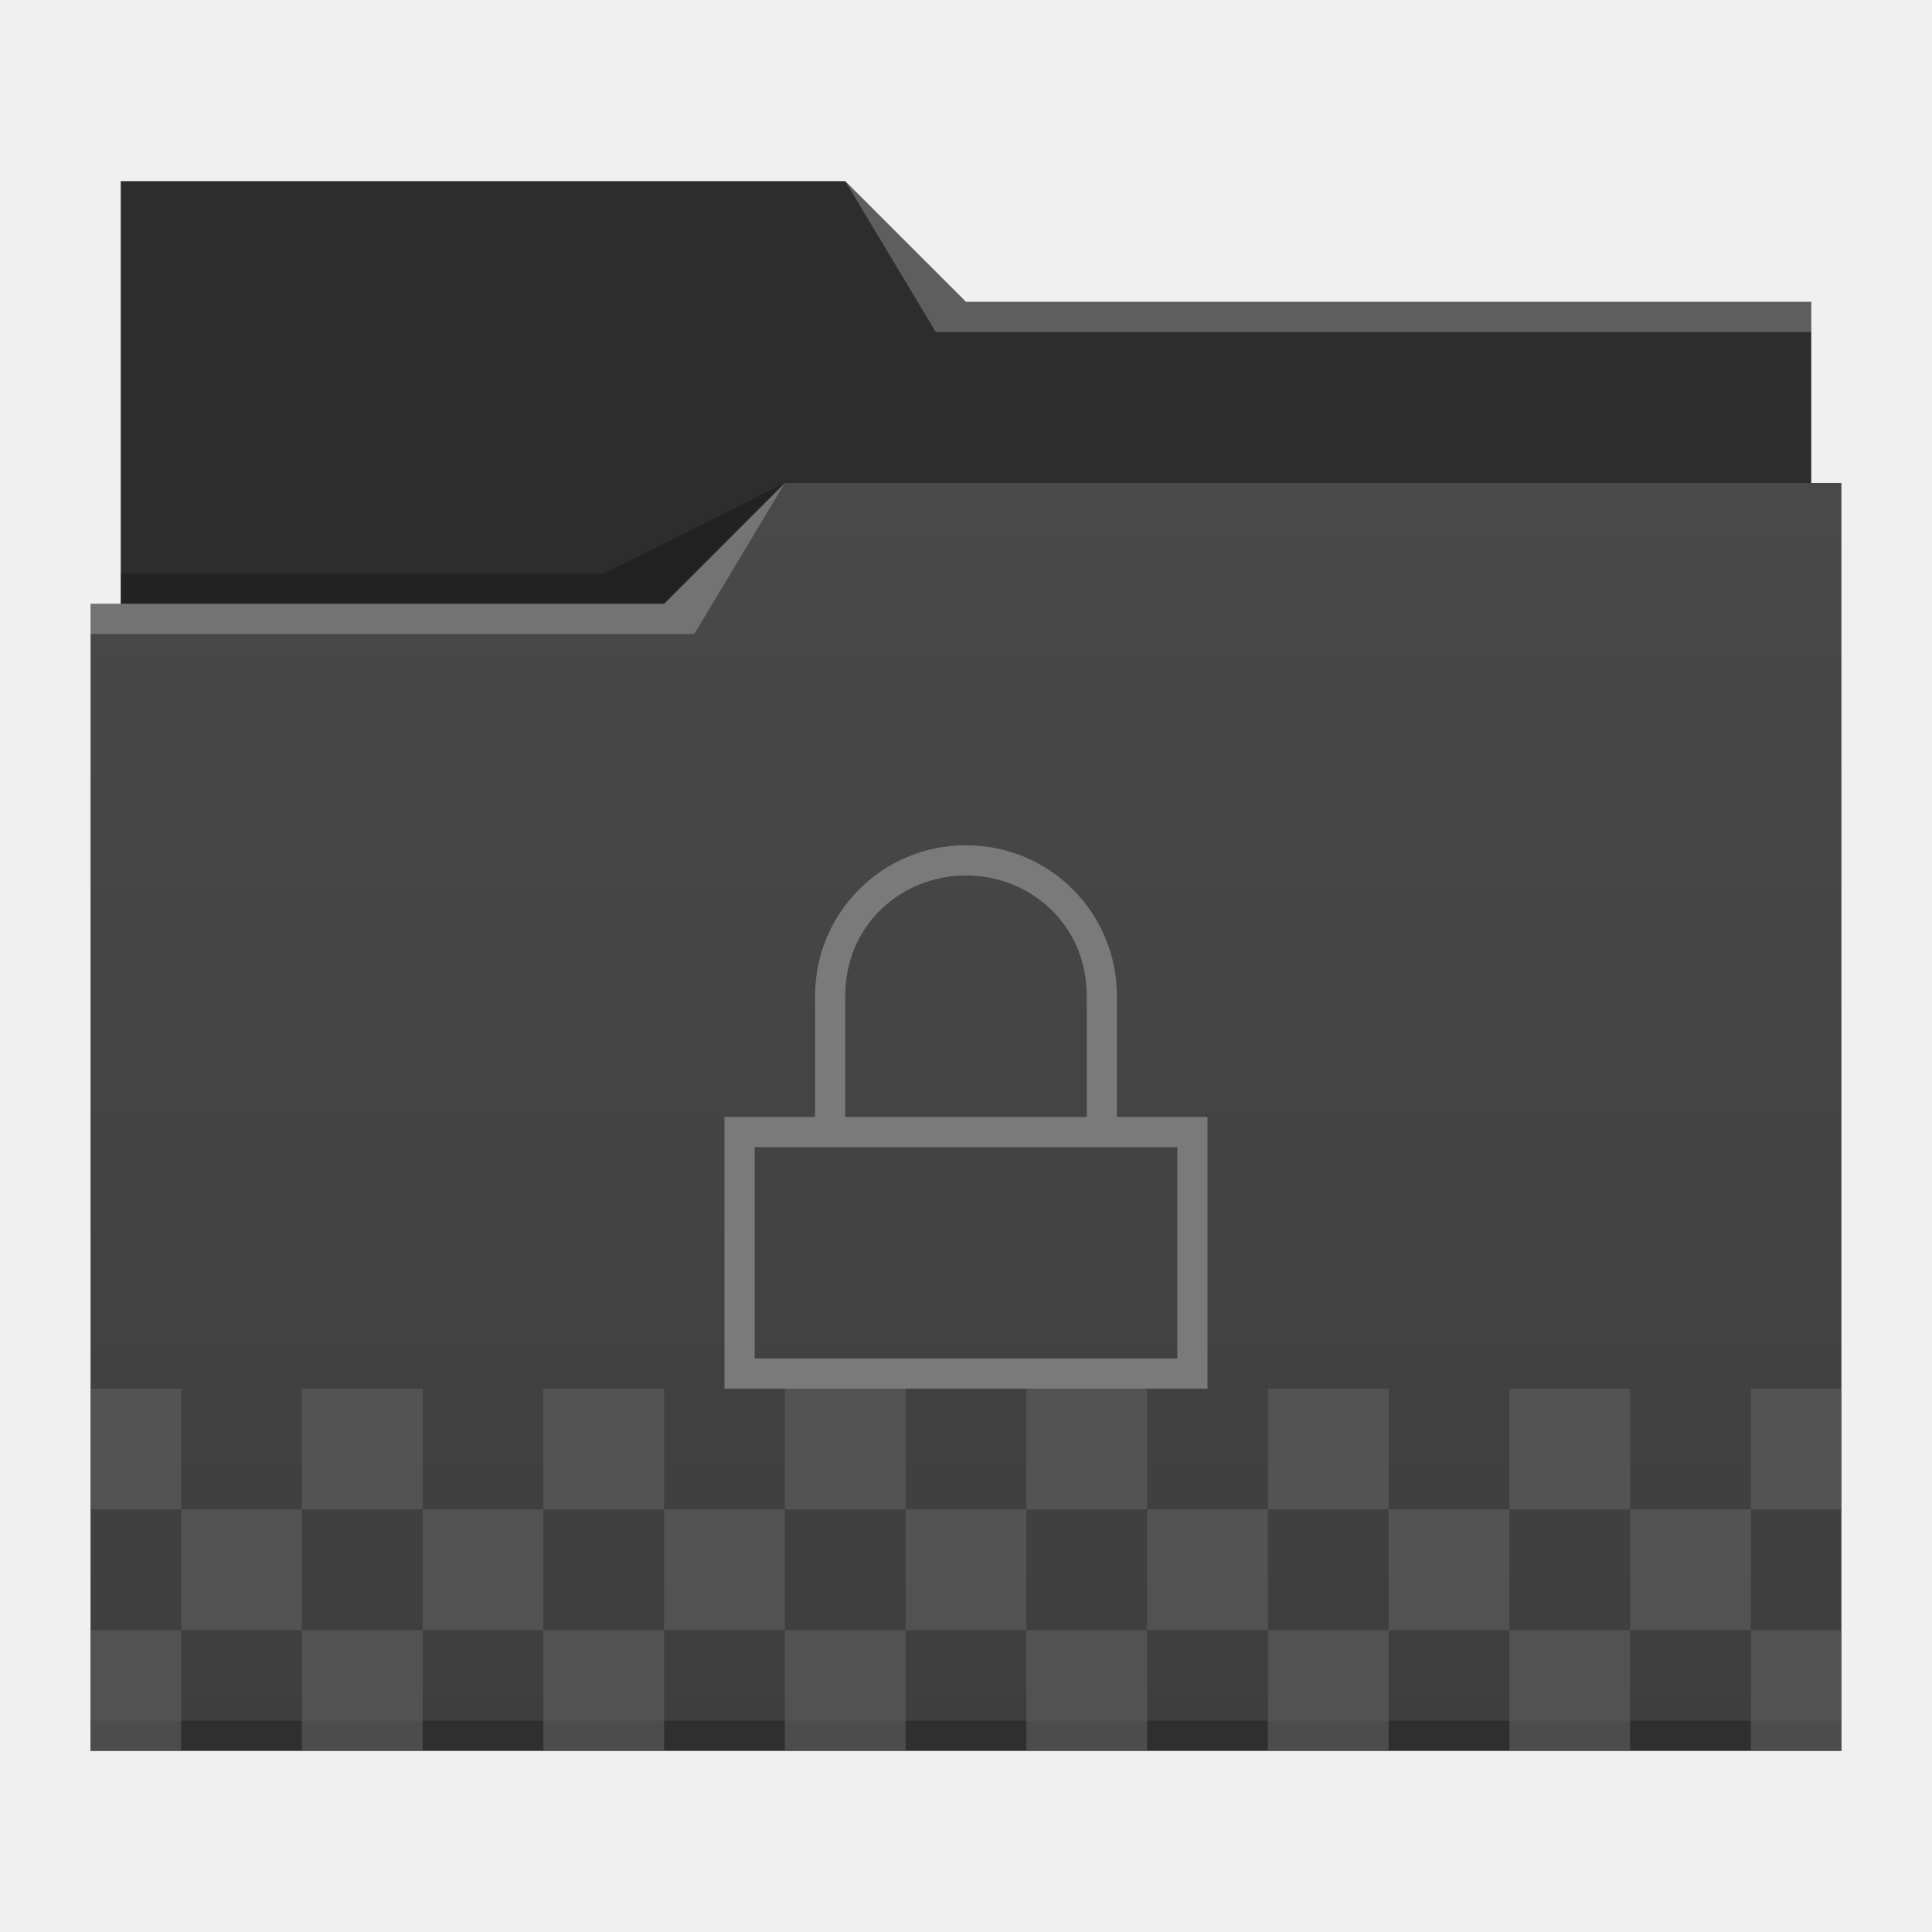
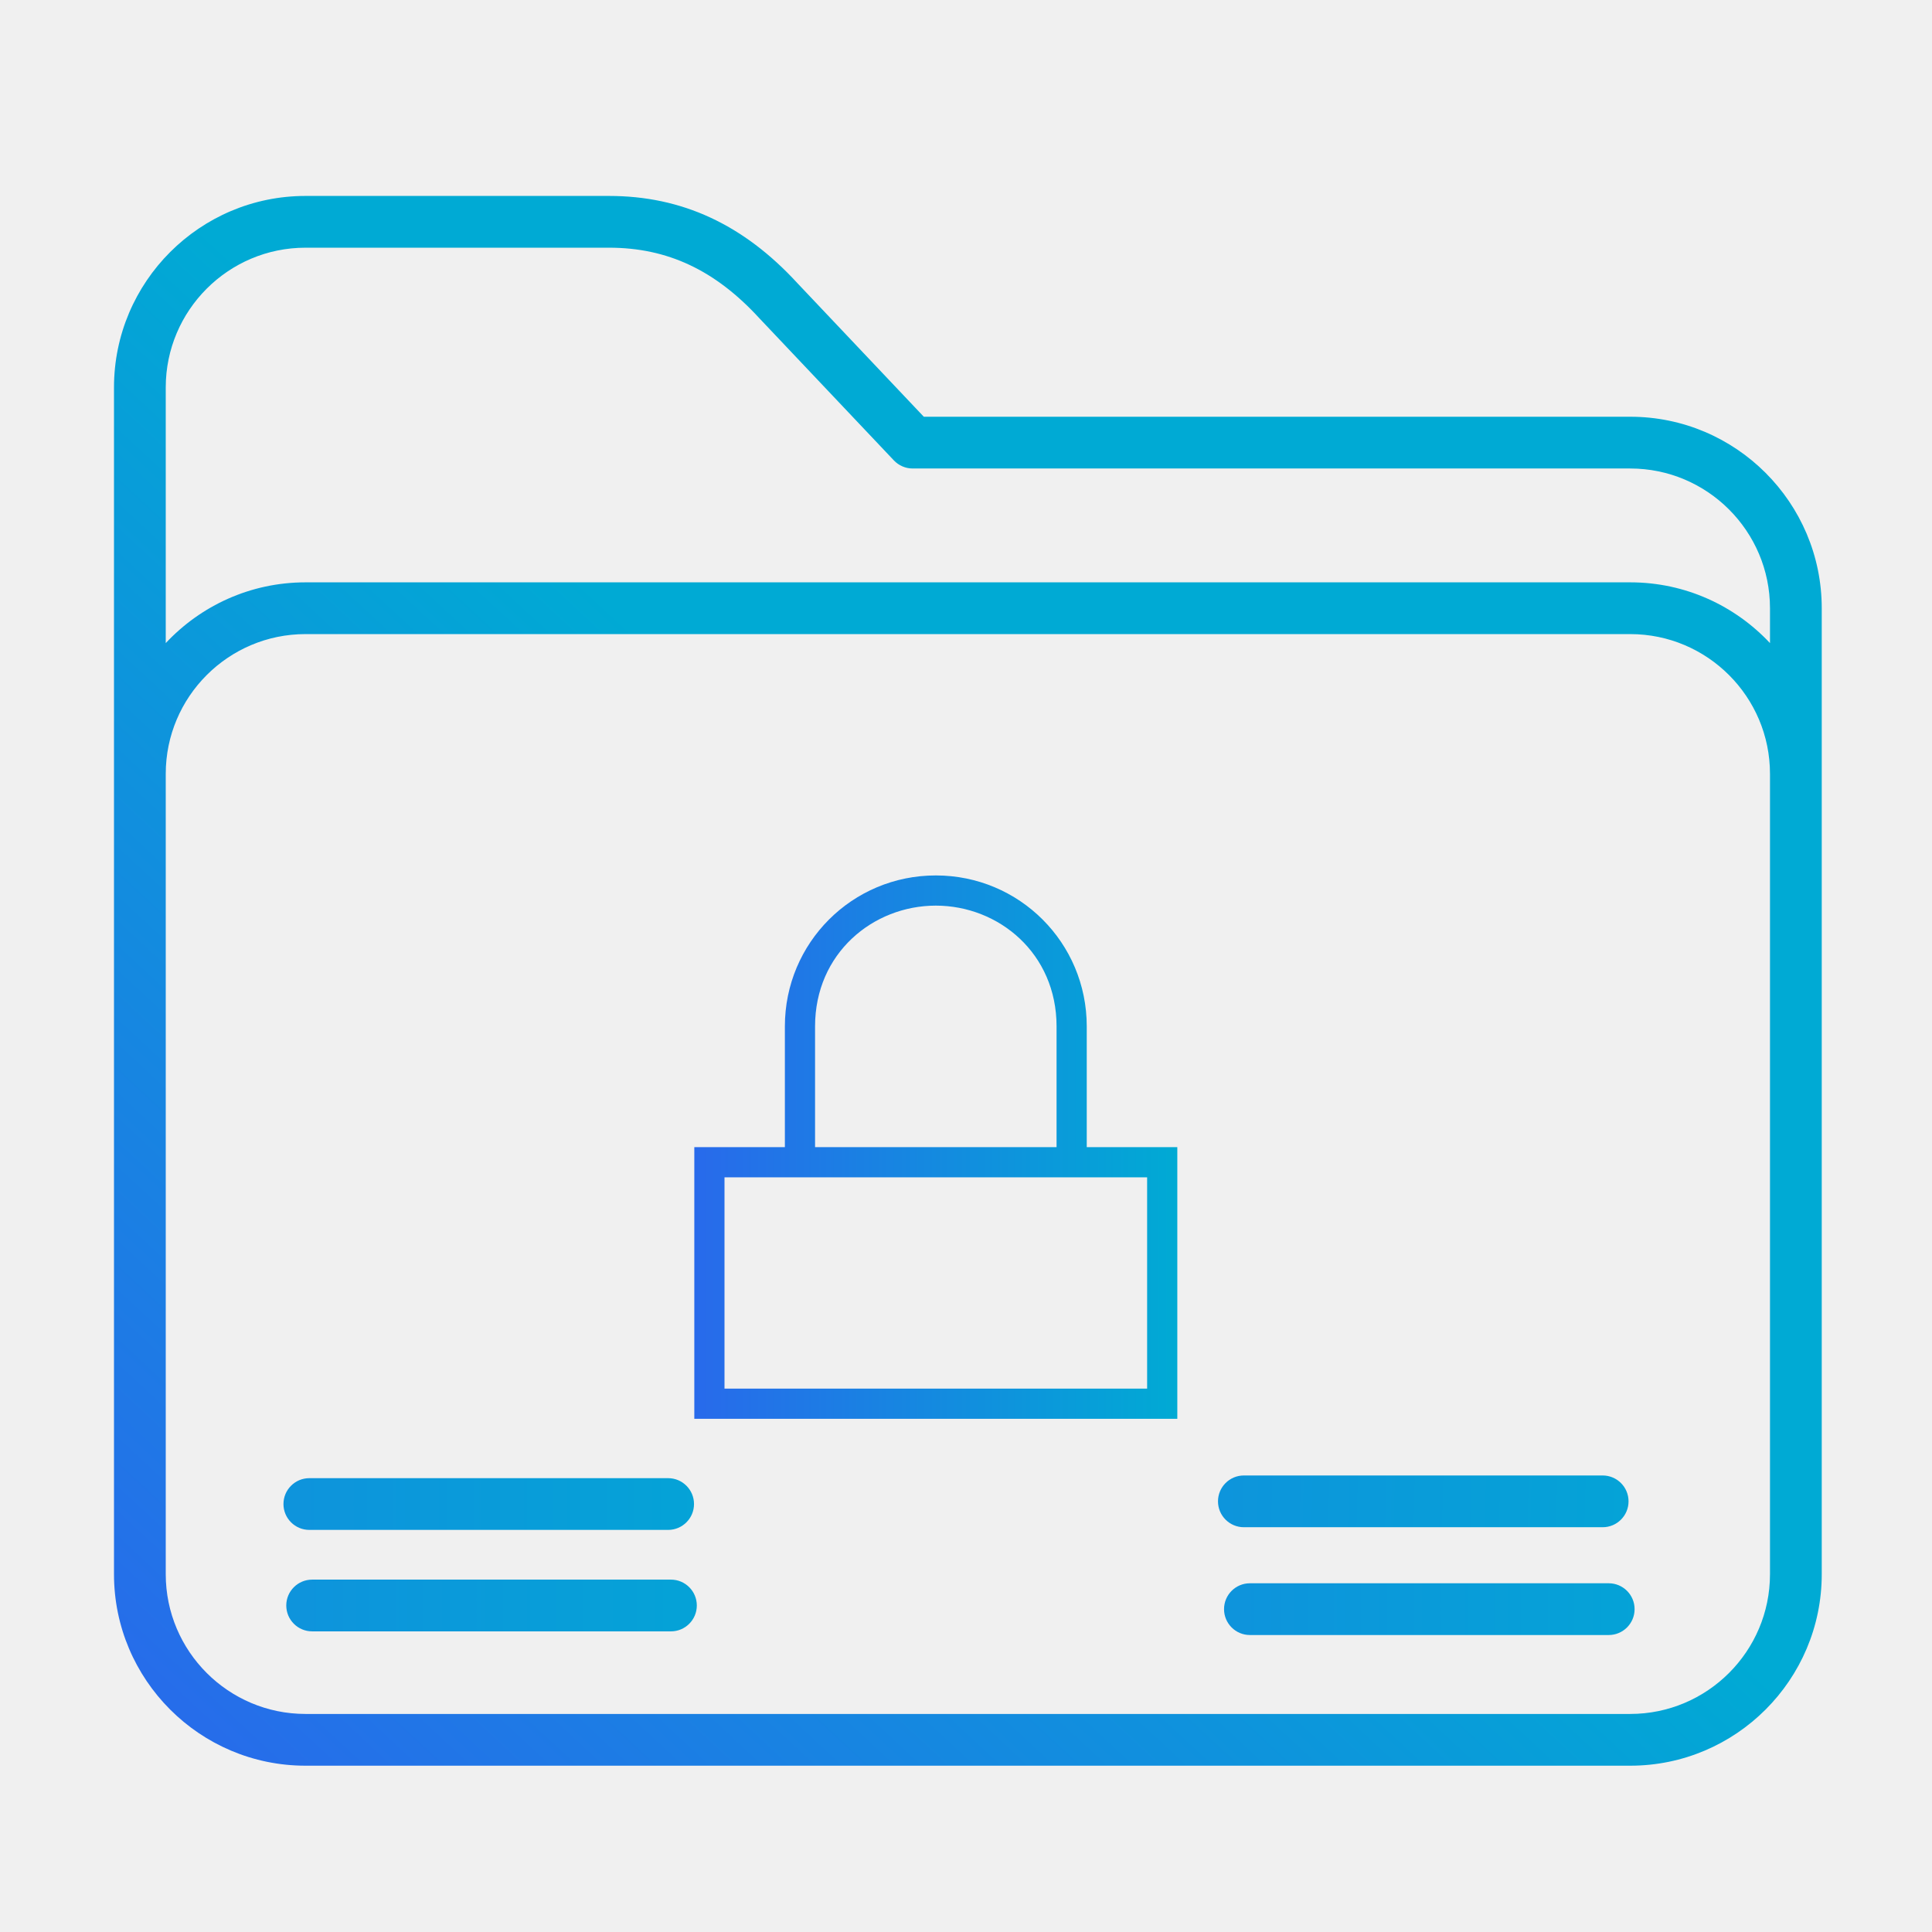
- <svg xmlns="http://www.w3.org/2000/svg" xmlns:xlink="http://www.w3.org/1999/xlink" id="svg2" height="64" version="1.1" width="64">
-   <defs id="defs5455">
-     <linearGradient id="linearGradient4172-5">
-       <stop id="stop4174-6" style="stop-color:#3e3e3e" />
-       <stop id="stop4176-6" style="stop-color:#494949" offset="1" />
+ <svg xmlns="http://www.w3.org/2000/svg" xmlns:xlink="http://www.w3.org/1999/xlink" id="svg12" version="1.1" viewBox="0 0 64 64">
+   <defs id="defs3051">
+     <linearGradient id="linearGradient852">
+       <stop style="stop-color:#286aeb;stop-opacity:1" offset="0" id="stop848" />
+       <stop style="stop-color:#00aad4;stop-opacity:1" offset="1" id="stop850" />
    </linearGradient>
-     <linearGradient gradientTransform="matrix(1,0,0,0.9996746,0,0.176455)" x2="0" gradientUnits="userSpaceOnUse" y2="499.784" y1="541.798" xlink:href="#linearGradient4172-5" id="linearGradient4178-3-3" />
+     <linearGradient id="linearGradient842">
+       <stop style="stop-color:#a7afb4;stop-opacity:1" offset="0" id="stop838" />
+       <stop style="stop-color:#707c84;stop-opacity:1" offset="1" id="stop840" />
+     </linearGradient>
+     <style id="current-color-scheme" type="text/css">
+       .ColorScheme-Text {
+         color:#31363b;
+       }
+       .ColorScheme-Background {
+         color:#eff0f1;
+       }
+       .ColorScheme-Highlight {
+         color:#3daee9;
+       }
+       .ColorScheme-ViewText {
+         color:#31363b;
+       }
+       .ColorScheme-ViewBackground {
+         color:#fcfcfc;
+       }
+       .ColorScheme-ViewHover {
+         color:#93cee9;
+       }
+       .ColorScheme-ViewFocus{
+         color:#3daee9;
+       }
+       .ColorScheme-ButtonText {
+         color:#31363b;
+       }
+       .ColorScheme-ButtonBackground {
+         color:#eff0f1;
+       }
+       .ColorScheme-ButtonHover {
+         color:#93cee9;
+       }
+       .ColorScheme-ButtonFocus{
+         color:#3daee9;
+       }
+       </style>
+     <linearGradient xlink:href="#linearGradient842" id="linearGradient844" x1="0" y1="247.5" x2="495" y2="247.5" gradientUnits="userSpaceOnUse" />
+     <linearGradient xlink:href="#linearGradient852" id="linearGradient838" gradientUnits="userSpaceOnUse" x1="0" y1="247.5" x2="495" y2="247.5" gradientTransform="translate(1.753137,202.1243)" />
+     <linearGradient xlink:href="#linearGradient852" id="linearGradient843" gradientUnits="userSpaceOnUse" x1="-33.042" y1="233.576" x2="495" y2="247.5" gradientTransform="translate(-1.2000001e-5,210.8781)" />
+     <linearGradient xlink:href="#linearGradient852" id="linearGradient843-3" gradientUnits="userSpaceOnUse" x1="0" y1="247.5" x2="495" y2="247.5" gradientTransform="matrix(0.1142857,0,0,0.1142857,-27.18182,28.39419)" />
+     <linearGradient xlink:href="#linearGradient852" id="linearGradient843-35" gradientUnits="userSpaceOnUse" x1="0" y1="247.5" x2="495" y2="247.5" gradientTransform="matrix(0.1142857,0,0,0.1142857,-27.08843,31.75529)" />
+     <linearGradient xlink:href="#linearGradient852" id="linearGradient846" gradientUnits="userSpaceOnUse" x1="10.708" y1="470.759" x2="238.208" y2="225.704" />
+     <linearGradient xlink:href="#linearGradient852" id="linearGradient860" x1="23" y1="38" x2="39" y2="38" gradientUnits="userSpaceOnUse" />
  </defs>
-   <g transform="matrix(1 0 0 1 -384.5714 -483.798)" id="layer1">
-     <g transform="translate(-65,59.99999)" id="g5912">
-       <g id="g4154-5" transform="translate(65,-60)">
-         <path d="m 388.571,489.798 0,5 0,22 c 0,0.554 0.446,1 1,1 l 54,0 c 0.554,0 1,-0.446 1,-1 l 0,-21.99 c 0,-0.003 -0.002,-0.006 -0.002,-0.01 l 0.002,0 0,-1 -28,0 -4,-4 -24,0 z" id="rect4180-6-6" style="fill:#2d2d2d" />
-         <path d="m 410.571,499.798 -4,4 -19,0 0,1 0.002,0 c -5e-5,0.004 -0.002,0.008 -0.002,0.012 l 0,35.988 0,1 1,0 56,0 1,0 0,-1 0,-35.988 0,-0.012 0,-5 z" id="rect4113-7-6" style="fill:url(#linearGradient4178-3-3)" />
-         <path d="m 388.571,502.798 0,1 18,0 4,-4 -6,3 z" id="path4228-4" style="fill-opacity:0.235;fill-rule:evenodd" />
-         <path d="m 387.571,540.798 0,1 1,0 56,0 1,0 0,-1 -1,0 -56,0 -1,0 z" id="path4151-2-5-0" style="fill-opacity:0.235" />
-         <path d="m 412.571,489.798 3,5 2,0 27,0 0,-1 -27,0 -1,0 z" id="path4196-3-0" style="fill:#ffffff;fill-opacity:0.235;fill-rule:evenodd" />
-         <path d="m 387.571,503.798 0,1 20,0 3,-5 -4,4 z" id="path4224-4" style="fill:#ffffff;fill-opacity:0.235;fill-rule:evenodd" />
-       </g>
-       <g id="g4445-8-6" transform="translate(63.99999,-59.99997)">
-         <rect y="537.798" x="388.571" height="4" width="3" id="rect4179-71-2" style="opacity:0.6;fill:#5f5f5f;fill-opacity:1;stroke:none;stroke-width:2;stroke-miterlimit:4;stroke-dasharray:none;stroke-opacity:1" />
-         <rect y="537.798" x="395.571" height="4" width="4" id="rect4179-5-7-6" style="opacity:0.6;fill:#5f5f5f;fill-opacity:1;stroke:none;stroke-width:2;stroke-miterlimit:4;stroke-dasharray:none;stroke-opacity:1" />
-         <rect y="537.798" x="403.571" height="4" width="4" id="rect4179-5-6-27-7" style="opacity:0.6;fill:#5f5f5f;fill-opacity:1;stroke:none;stroke-width:2;stroke-miterlimit:4;stroke-dasharray:none;stroke-opacity:1" />
-         <rect y="537.798" x="411.571" height="4" width="4" id="rect4179-5-6-2-22-5" style="opacity:0.6;fill:#5f5f5f;fill-opacity:1;stroke:none;stroke-width:2;stroke-miterlimit:4;stroke-dasharray:none;stroke-opacity:1" />
-         <rect y="537.798" x="419.571" height="4" width="4" id="rect4179-5-6-2-9-6-6" style="opacity:0.6;fill:#5f5f5f;fill-opacity:1;stroke:none;stroke-width:2;stroke-miterlimit:4;stroke-dasharray:none;stroke-opacity:1" />
-         <rect y="537.798" x="427.571" height="4" width="4" id="rect4179-5-6-2-9-1-1-9" style="opacity:0.6;fill:#5f5f5f;fill-opacity:1;stroke:none;stroke-width:2;stroke-miterlimit:4;stroke-dasharray:none;stroke-opacity:1" />
-         <rect y="537.798" x="435.571" height="4" width="4" id="rect4179-5-6-2-9-1-2-0-8" style="opacity:0.6;fill:#5f5f5f;fill-opacity:1;stroke:none;stroke-width:2;stroke-miterlimit:4;stroke-dasharray:none;stroke-opacity:1" />
-         <rect y="537.798" x="443.571" height="4" width="3" id="rect4179-5-6-2-9-1-2-7-6-7" style="opacity:0.6;fill:#5f5f5f;fill-opacity:1;stroke:none;stroke-width:2;stroke-miterlimit:4;stroke-dasharray:none;stroke-opacity:1" />
-         <rect y="533.798" x="391.571" height="4" width="4" id="rect4179-2-1-2" style="opacity:0.6;fill:#5f5f5f;fill-opacity:1;stroke:none;stroke-width:2;stroke-miterlimit:4;stroke-dasharray:none;stroke-opacity:1" />
-         <rect y="533.798" x="399.571" height="4" width="4" id="rect4179-5-61-5-8" style="opacity:0.6;fill:#5f5f5f;fill-opacity:1;stroke:none;stroke-width:2;stroke-miterlimit:4;stroke-dasharray:none;stroke-opacity:1" />
-         <rect y="533.798" x="407.571" height="4" width="4" id="rect4179-5-6-8-9-2" style="opacity:0.6;fill:#5f5f5f;fill-opacity:1;stroke:none;stroke-width:2;stroke-miterlimit:4;stroke-dasharray:none;stroke-opacity:1" />
-         <rect y="533.798" x="415.571" height="4" width="4" id="rect4179-5-6-2-7-4-9" style="opacity:0.6;fill:#5f5f5f;fill-opacity:1;stroke:none;stroke-width:2;stroke-miterlimit:4;stroke-dasharray:none;stroke-opacity:1" />
-         <rect y="533.798" x="423.571" height="4" width="4" id="rect4179-5-6-2-9-9-9-9" style="opacity:0.6;fill:#5f5f5f;fill-opacity:1;stroke:none;stroke-width:2;stroke-miterlimit:4;stroke-dasharray:none;stroke-opacity:1" />
-         <rect y="533.798" x="431.571" height="4" width="4" id="rect4179-5-6-2-9-1-20-0-6" style="opacity:0.6;fill:#5f5f5f;fill-opacity:1;stroke:none;stroke-width:2;stroke-miterlimit:4;stroke-dasharray:none;stroke-opacity:1" />
-         <rect y="533.798" x="439.571" height="4" width="4" id="rect4179-5-6-2-9-1-2-2-9-0" style="opacity:0.6;fill:#5f5f5f;fill-opacity:1;stroke:none;stroke-width:2;stroke-miterlimit:4;stroke-dasharray:none;stroke-opacity:1" />
-         <rect y="529.798" x="388.571" height="4" width="3" id="rect4179-7-1-2" style="opacity:0.6;fill:#5f5f5f;fill-opacity:1;stroke:none;stroke-width:2;stroke-miterlimit:4;stroke-dasharray:none;stroke-opacity:1" />
-         <rect y="529.798" x="395.571" height="4" width="4" id="rect4179-5-5-7-7" style="opacity:0.6;fill:#5f5f5f;fill-opacity:1;stroke:none;stroke-width:2;stroke-miterlimit:4;stroke-dasharray:none;stroke-opacity:1" />
-         <rect y="529.798" x="403.571" height="4" width="4" id="rect4179-5-6-9-7-6" style="opacity:0.6;fill:#5f5f5f;fill-opacity:1;stroke:none;stroke-width:2;stroke-miterlimit:4;stroke-dasharray:none;stroke-opacity:1" />
-         <rect y="529.798" x="411.571" height="4" width="4" id="rect4179-5-6-2-2-1-1" style="opacity:0.6;fill:#5f5f5f;fill-opacity:1;stroke:none;stroke-width:2;stroke-miterlimit:4;stroke-dasharray:none;stroke-opacity:1" />
-         <rect y="529.798" x="419.571" height="4" width="4" id="rect4179-5-6-2-9-2-1-3" style="opacity:0.6;fill:#5f5f5f;fill-opacity:1;stroke:none;stroke-width:2;stroke-miterlimit:4;stroke-dasharray:none;stroke-opacity:1" />
-         <rect y="529.798" x="427.571" height="4" width="4" id="rect4179-5-6-2-9-1-8-5-2" style="opacity:0.6;fill:#5f5f5f;fill-opacity:1;stroke:none;stroke-width:2;stroke-miterlimit:4;stroke-dasharray:none;stroke-opacity:1" />
-         <rect y="529.798" x="435.571" height="4" width="4" id="rect4179-5-6-2-9-1-2-9-9-1" style="opacity:0.6;fill:#5f5f5f;fill-opacity:1;stroke:none;stroke-width:2;stroke-miterlimit:4;stroke-dasharray:none;stroke-opacity:1" />
-         <rect y="529.798" x="443.571" height="4" width="3" id="rect4179-5-6-2-9-1-2-7-7-7-5" style="opacity:0.6;fill:#5f5f5f;fill-opacity:1;stroke:none;stroke-width:2;stroke-miterlimit:4;stroke-dasharray:none;stroke-opacity:1" />
-       </g>
-       <path style="fill:#7a7a7a;fill-opacity:1" d="m 481.571,451.798 c -2.77,0 -5,2.23 -5,5 l 0,4 -3,0 0,2 0,7 16,0 0,-9 -1.75,0 -1.25,0 0,-4 c 0,-2.77 -2.23,-5 -5,-5 z m 0,1 c 2.078,0 4,1.576 4,4 l 0,4 -8,0 0,-4 c 0,-2.424 1.923,-4 4,-4 z m -7,9 14,0 0,7 -14,0 z" id="rect4136-9-5" />
-     </g>
+   <g id="g8" transform="matrix(0.1142857,0,0,0.1142857,3.776214,4.205224)" style="fill:url(#linearGradient844);fill-opacity:1">
+     <path d="M 439.5,84 H 234.729 L 198.09,45.279 C 182.464,28.269 164.607,20 143.5,20 h -88 C 24.897,20 0,44.897 0,75.5 v 344 C 0,450.103 24.897,475 55.5,475 h 384 c 30.603,0 55.5,-24.897 55.5,-55.5 v -280 C 495,108.897 470.103,84 439.5,84 Z M 480,419.5 c 0,22.332 -18.168,40.5 -40.5,40.5 H 55.5 C 33.168,460 15,441.832 15,419.5 v -232 C 15,165.168 33.168,147 55.5,147 h 384 c 22.332,0 40.5,18.168 40.5,40.5 z M 439.5,132 H 55.5 C 39.536,132 25.135,138.784 15,149.61 V 75.5 C 15,53.168 33.168,35 55.5,35 h 88 c 16.92,0 30.768,6.503 43.579,20.465 0.026,0.028 0.052,0.057 0.079,0.084 l 38.895,41.105 C 227.469,98.151 229.439,99 231.5,99 h 208 c 22.332,0 40.5,18.168 40.5,40.5 v 10.11 C 469.865,138.784 455.464,132 439.5,132 Z" id="path2" style="fill:url(#linearGradient846);fill-opacity:1" />
+     <path d="m 431.5,390.878 h -104 c -4.142,0 -7.5,3.357 -7.5,7.5 0,4.143 3.358,7.5 7.5,7.5 h 104 c 4.142,0 7.5,-3.357 7.5,-7.5 0,-4.143 -3.358,-7.5 -7.5,-7.5 z" id="path4-3" style="fill:url(#linearGradient843);fill-opacity:1" />
+     <path d="m 433.253,422.124 h -104 c -4.142,0 -7.5,3.357 -7.5,7.5 0,4.143 3.358,7.5 7.5,7.5 h 104 c 4.142,0 7.5,-3.357 7.5,-7.5 0,-4.143 -3.358,-7.5 -7.5,-7.5 z" id="path6-6" style="fill:url(#linearGradient838);fill-opacity:1.0" />
  </g>
+   <path d="M 22.132,48.966 H 10.247 c -0.473,0 -0.857,0.384 -0.857,0.857 0,0.473 0.384,0.857 0.857,0.857 h 11.886 c 0.473,0 0.857,-0.384 0.857,-0.857 0,-0.473 -0.384,-0.857 -0.857,-0.857 z" id="path4-3-5" style="fill:url(#linearGradient843-3);fill-opacity:1.0;stroke-width:0.114" />
+   <path d="M 22.226,52.327 H 10.34 c -0.473,0 -0.857,0.384 -0.857,0.857 0,0.473 0.384,0.857 0.857,0.857 h 11.886 c 0.473,0 0.857,-0.384 0.857,-0.857 0,-0.473 -0.384,-0.857 -0.857,-0.857 z" id="path4-3-9" style="fill:url(#linearGradient843-35);fill-opacity:1.0;stroke-width:0.114" />
+   <path style="fill:url(#linearGradient860);fill-opacity:1.0" d="m 31,29 c -2.77,0 -5,2.23 -5,5 v 4 h -3 v 2 7 H 39 V 38 H 37.25 36 v -4 c 0,-2.77 -2.23,-5 -5,-5 z m 0,1 c 2.078,0 4,1.576 4,4 v 4 h -8 v -4 c 0,-2.424 1.923,-4 4,-4 z m -7,9 h 14 v 7 H 24 Z" id="rect4136-9-5" />
</svg>
